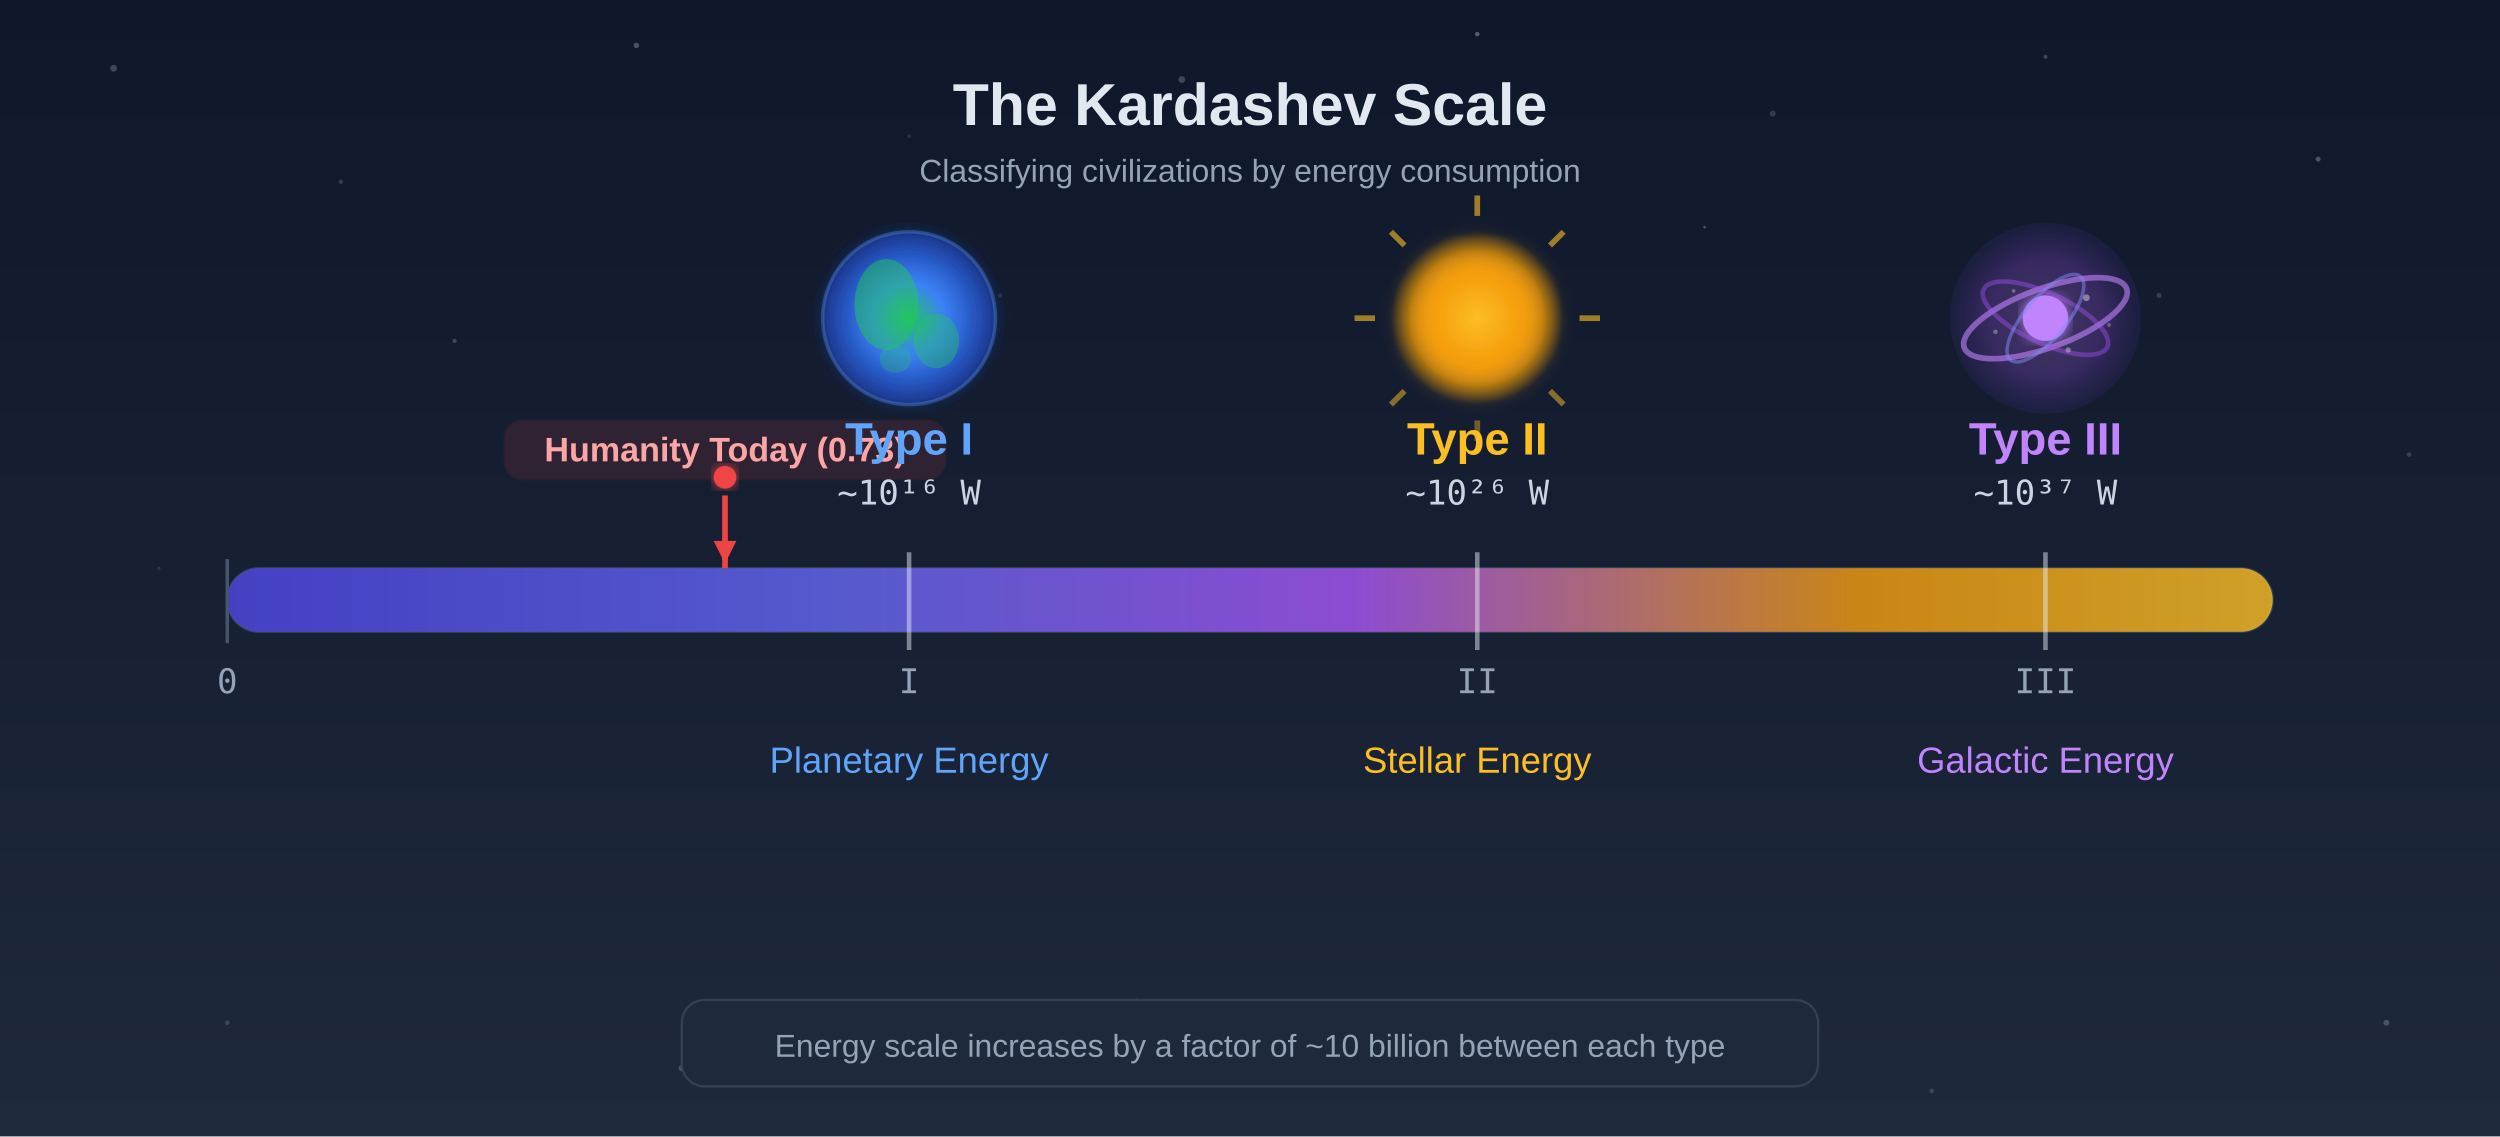
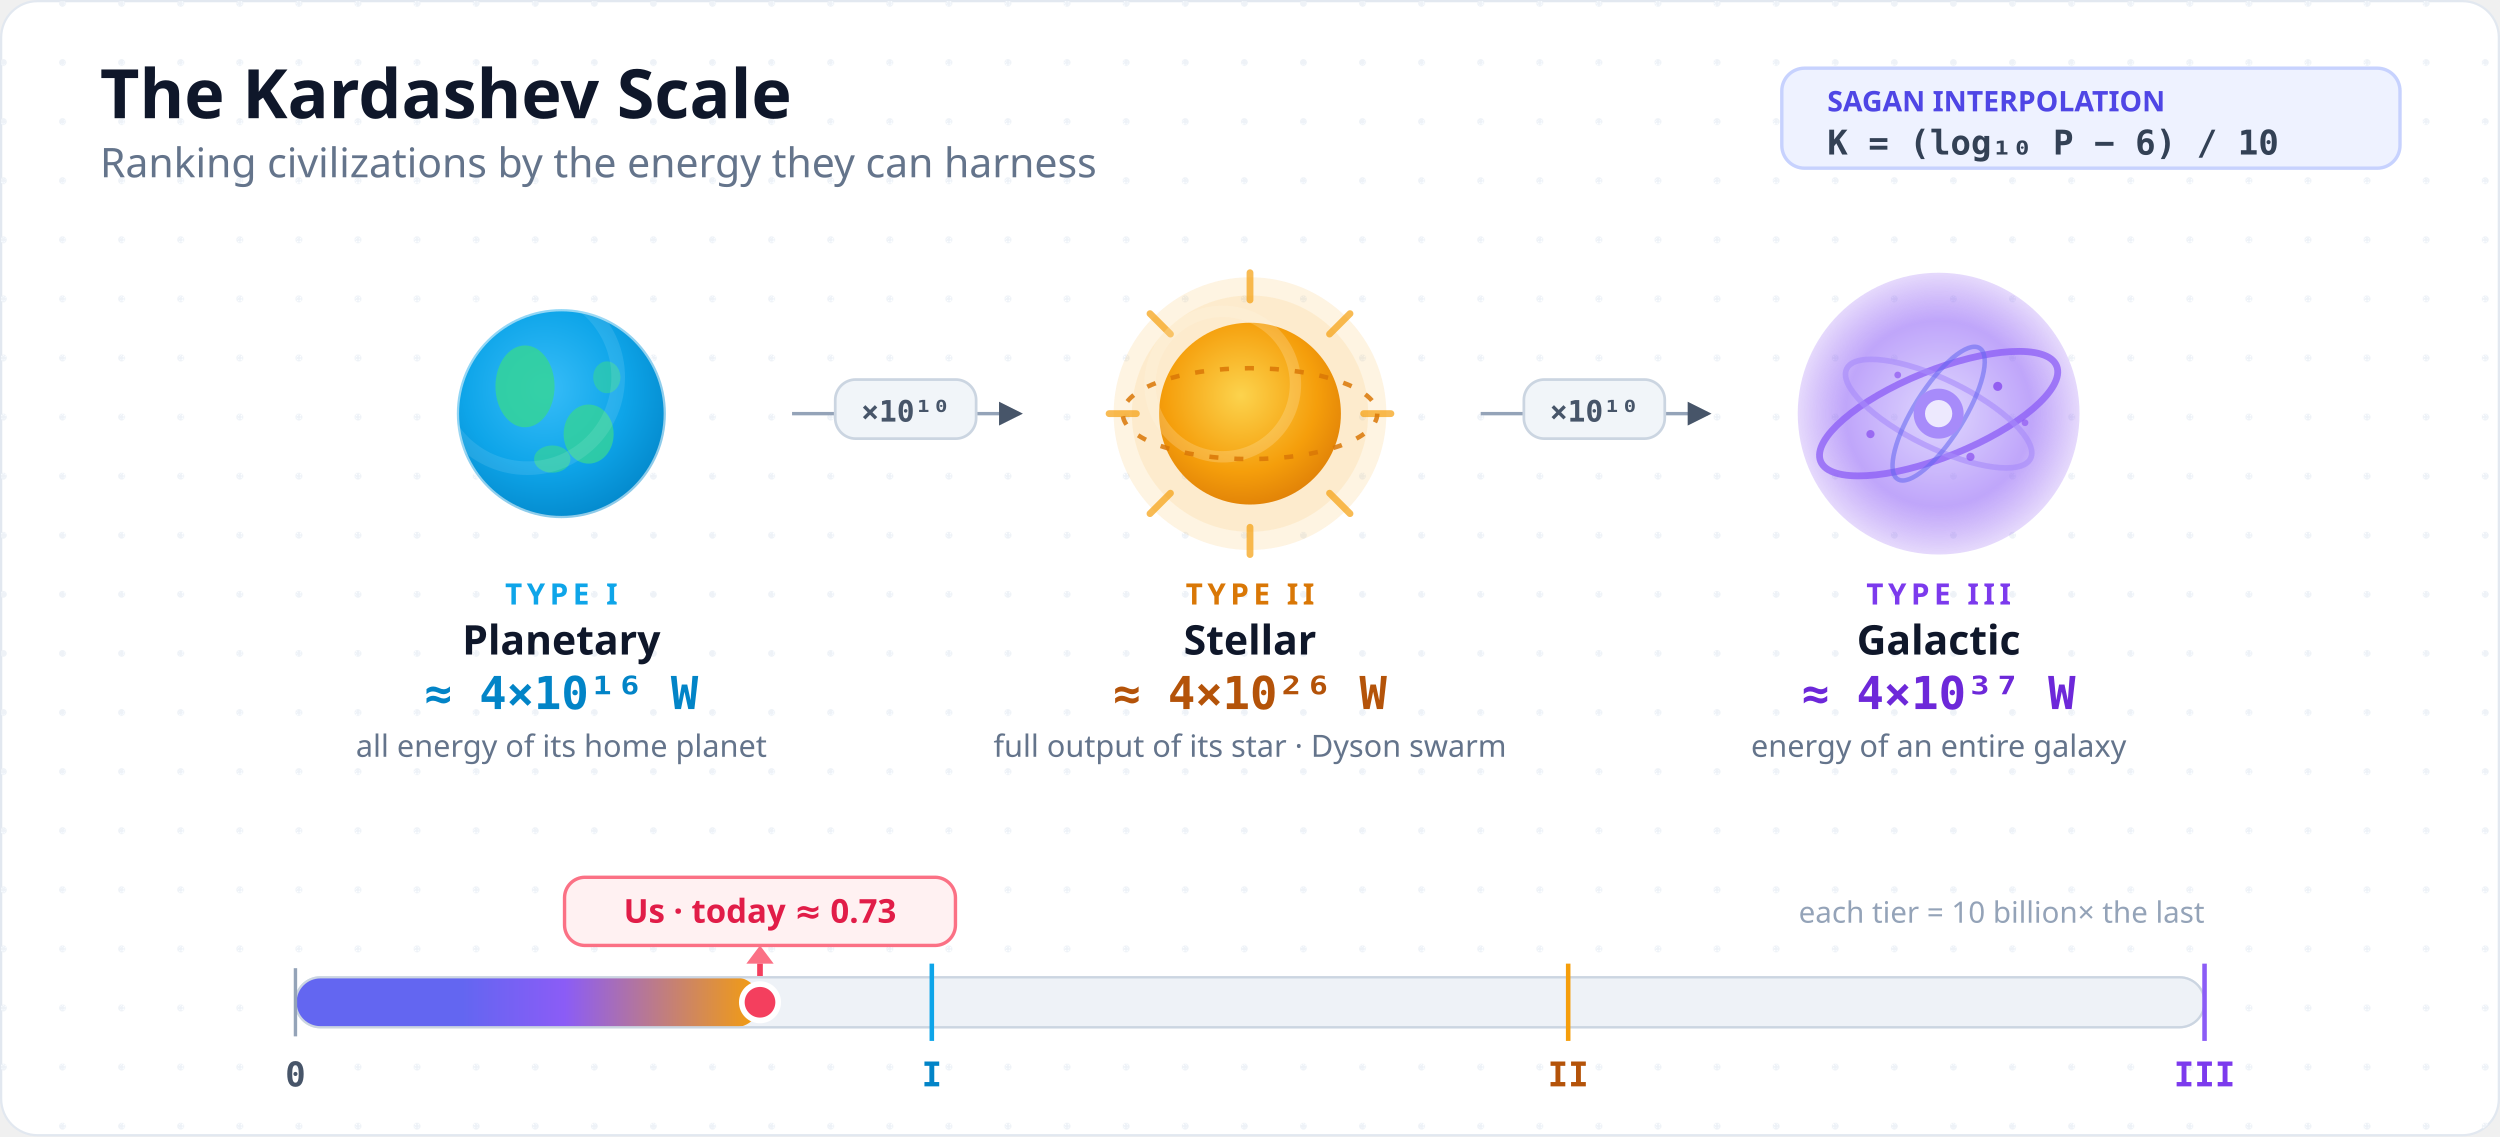
- <svg xmlns="http://www.w3.org/2000/svg" viewBox="0 0 1100 500">
+ <svg xmlns="http://www.w3.org/2000/svg" width="1100" height="500" viewBox="0 0 1100 500" role="img" aria-label="The Kardashev Scale: three tiers of civilizational energy consumption: Type I planet (~4x10^16 W), Type II star (~4x10^26 W), Type III galaxy (~4x10^37 W), with humanity marked at 0.73 on Sagan's interpolated scale.">
  <defs>
-     <linearGradient id="bg" x1="0" y1="0" x2="0" y2="1">
-       <stop offset="0%" stop-color="#0f172a" />
-       <stop offset="100%" stop-color="#1e293b" />
+     <pattern id="kdDots" width="26" height="26" patternUnits="userSpaceOnUse">
+       <circle cx="1.5" cy="1.5" r="1.5" fill="#EEF2F7" />
+     </pattern>
+     <radialGradient id="kdPlanet" cx="42%" cy="38%" r="70%">
+       <stop offset="0%" stop-color="#38BDF8" />
+       <stop offset="55%" stop-color="#0EA5E9" />
+       <stop offset="100%" stop-color="#0284C7" />
+     </radialGradient>
+     <radialGradient id="kdStar" cx="45%" cy="40%" r="70%">
+       <stop offset="0%" stop-color="#FCD34D" />
+       <stop offset="60%" stop-color="#F59E0B" />
+       <stop offset="100%" stop-color="#D97706" />
+     </radialGradient>
+     <radialGradient id="kdGalaxy" cx="50%" cy="50%" r="60%">
+       <stop offset="0%" stop-color="#C4B5FD" />
+       <stop offset="55%" stop-color="#8B5CF6" />
+       <stop offset="100%" stop-color="#7C3AED" stop-opacity="0" />
+     </radialGradient>
+     <linearGradient id="kdBar" x1="0" y1="0" x2="1" y2="0">
+       <stop offset="0%" stop-color="#6366F1" />
+       <stop offset="36%" stop-color="#6366F1" />
+       <stop offset="58%" stop-color="#8B5CF6" />
+       <stop offset="100%" stop-color="#F59E0B" />
    </linearGradient>
-     <linearGradient id="scaleBar" x1="0" y1="0" x2="1" y2="0">
-       <stop offset="0%" stop-color="#4f46e5" />
-       <stop offset="30%" stop-color="#6366f1" />
-       <stop offset="55%" stop-color="#a855f7" />
-       <stop offset="80%" stop-color="#f59e0b" />
-       <stop offset="100%" stop-color="#fbbf24" />
-     </linearGradient>
-     <radialGradient id="sunGlow" cx="0.5" cy="0.5" r="0.5">
-       <stop offset="0%" stop-color="#fbbf24" />
-       <stop offset="50%" stop-color="#f59e0b" />
-       <stop offset="100%" stop-color="#f59e0b" stop-opacity="0" />
-     </radialGradient>
-     <radialGradient id="earthGlow" cx="0.5" cy="0.5" r="0.5">
-       <stop offset="0%" stop-color="#22c55e" />
-       <stop offset="40%" stop-color="#3b82f6" />
-       <stop offset="100%" stop-color="#1e40af" stop-opacity="0.5" />
-     </radialGradient>
-     <radialGradient id="galaxyGlow" cx="0.5" cy="0.5" r="0.5">
-       <stop offset="0%" stop-color="#c084fc" />
-       <stop offset="60%" stop-color="#a855f7" />
-       <stop offset="100%" stop-color="#7c3aed" stop-opacity="0.3" />
-     </radialGradient>
-     <filter id="glow">
-       <feGaussianBlur stdDeviation="3" result="blur" />
-       <feMerge>
-         <feMergeNode in="blur" />
-         <feMergeNode in="SourceGraphic" />
-       </feMerge>
-     </filter>
-     <filter id="softGlow">
-       <feGaussianBlur stdDeviation="6" result="blur" />
-       <feMerge>
-         <feMergeNode in="blur" />
-         <feMergeNode in="SourceGraphic" />
-       </feMerge>
-     </filter>
+     <marker id="kdArrow" viewBox="0 0 10 10" refX="8.5" refY="5" markerWidth="7" markerHeight="7" orient="auto-start-reverse">
+       <path d="M0,0 L10,5 L0,10 z" fill="#475569" />
+     </marker>
  </defs>
-   <rect width="1100" height="500" fill="url(#bg)" />
-   <circle cx="50" cy="30" r="1.5" fill="white" opacity="0.2" />
-   <circle cx="150" cy="80" r="1" fill="white" opacity="0.15" />
-   <circle cx="280" cy="20" r="1.2" fill="white" opacity="0.25" />
-   <circle cx="400" cy="60" r="0.8" fill="white" opacity="0.1" />
-   <circle cx="520" cy="35" r="1.5" fill="white" opacity="0.2" />
-   <circle cx="650" cy="15" r="1" fill="white" opacity="0.3" />
-   <circle cx="780" cy="50" r="1.3" fill="white" opacity="0.15" />
-   <circle cx="900" cy="25" r="0.9" fill="white" opacity="0.2" />
-   <circle cx="1020" cy="70" r="1.1" fill="white" opacity="0.25" />
-   <circle cx="100" cy="450" r="1" fill="white" opacity="0.15" />
-   <circle cx="300" cy="470" r="1.4" fill="white" opacity="0.2" />
-   <circle cx="500" cy="440" r="0.8" fill="white" opacity="0.1" />
-   <circle cx="700" cy="460" r="1.2" fill="white" opacity="0.25" />
-   <circle cx="850" cy="480" r="1" fill="white" opacity="0.15" />
-   <circle cx="1050" cy="450" r="1.3" fill="white" opacity="0.2" />
-   <circle cx="70" cy="250" r="0.7" fill="white" opacity="0.1" />
-   <circle cx="1060" cy="200" r="1" fill="white" opacity="0.15" />
-   <circle cx="200" cy="150" r="0.9" fill="white" opacity="0.2" />
-   <circle cx="950" cy="130" r="1.1" fill="white" opacity="0.15" />
-   <circle cx="440" cy="130" r="1" fill="white" opacity="0.1" />
-   <circle cx="750" cy="100" r="0.6" fill="white" opacity="0.25" />
-   <text x="550" y="55" text-anchor="middle" font-family="'Segoe UI', Arial, sans-serif" font-size="26" font-weight="bold" fill="#e2e8f0">The Kardashev Scale</text>
-   <text x="550" y="80" text-anchor="middle" font-family="'Segoe UI', Arial, sans-serif" font-size="14" fill="#94a3b8">Classifying civilizations by energy consumption</text>
-   <rect x="100" y="250" width="900" height="28" rx="14" fill="#1e293b" stroke="#334155" stroke-width="1" />
-   <rect x="100" y="250" width="900" height="28" rx="14" fill="url(#scaleBar)" opacity="0.8" />
-   <line x1="100" y1="246" x2="100" y2="283" stroke="#475569" stroke-width="1.5" />
-   <line x1="400" y1="243" x2="400" y2="286" stroke="#e2e8f0" stroke-width="2" opacity="0.5" />
-   <line x1="650" y1="243" x2="650" y2="286" stroke="#e2e8f0" stroke-width="2" opacity="0.5" />
-   <line x1="900" y1="243" x2="900" y2="286" stroke="#e2e8f0" stroke-width="2" opacity="0.5" />
-   <text x="100" y="305" text-anchor="middle" font-family="monospace" font-size="15" fill="#94a3b8">0</text>
-   <text x="400" y="305" text-anchor="middle" font-family="monospace" font-size="15" fill="#94a3b8">I</text>
-   <text x="650" y="305" text-anchor="middle" font-family="monospace" font-size="15" fill="#94a3b8">II</text>
-   <text x="900" y="305" text-anchor="middle" font-family="monospace" font-size="15" fill="#94a3b8">III</text>
-   <line x1="319" y1="218" x2="319" y2="250" stroke="#ef4444" stroke-width="2.5" />
-   <polygon points="319,248 314,238 324,238" fill="#ef4444" />
-   <circle cx="319" cy="210" r="5" fill="#ef4444" filter="url(#glow)">
-     <animate attributeName="r" values="5;7;5" dur="2s" repeatCount="indefinite" />
-     <animate attributeName="opacity" values="1;0.7;1" dur="2s" repeatCount="indefinite" />
-   </circle>
-   <rect x="222" y="185" width="194" height="26" rx="8" fill="#ef4444" opacity="0.12" stroke="#ef4444" stroke-width="1" stroke-opacity="0.4" />
-   <text x="319" y="203" text-anchor="middle" font-family="'Segoe UI', Arial, sans-serif" font-size="15" font-weight="bold" fill="#fca5a5">Humanity Today (0.73)</text>
-   <g transform="translate(400, 140)">
-     <circle cx="0" cy="0" r="38" fill="url(#earthGlow)" filter="url(#glow)" />
-     <ellipse cx="-10" cy="-6" rx="14" ry="20" fill="#22c55e" opacity="0.5" />
-     <ellipse cx="12" cy="10" rx="10" ry="12" fill="#22c55e" opacity="0.4" />
-     <ellipse cx="-6" cy="18" rx="7" ry="6" fill="#22c55e" opacity="0.3" />
-     <circle cx="0" cy="0" r="38" fill="none" stroke="#60a5fa" stroke-width="1.5" opacity="0.3" />
-     <text x="0" y="60" text-anchor="middle" font-family="'Segoe UI', Arial, sans-serif" font-size="20" font-weight="bold" fill="#60a5fa">Type I</text>
-     <text x="0" y="82" text-anchor="middle" font-family="monospace" font-size="15" fill="#cbd5e1">~10¹⁶ W</text>
+   <rect x="0.5" y="0.5" width="1099" height="499" rx="16" fill="#FFFFFF" stroke="#E2E8F0" />
+   <rect x="0.5" y="0.5" width="1099" height="499" rx="16" fill="url(#kdDots)" />
+   <text x="44" y="52" font-family="Montserrat, 'Segoe UI', system-ui, sans-serif" font-size="30" font-weight="700" fill="#0F172A">The Kardashev Scale</text>
+   <text x="44" y="78" font-family="Montserrat, 'Segoe UI', system-ui, sans-serif" font-size="18" fill="#64748B">Ranking civilizations by the energy they can harness</text>
+   <rect x="784" y="30" width="272" height="44" rx="10" fill="#EEF2FF" stroke="#C7D2FE" stroke-width="1.5" />
+   <text x="804" y="49" font-family="Montserrat, 'Segoe UI', system-ui, sans-serif" font-size="12.5" font-weight="600" fill="#4F46E5">SAGAN INTERPOLATION</text>
+   <text x="804" y="68" font-family="'JetBrains Mono','SFMono-Regular',Consolas,monospace" font-size="15" font-weight="600" fill="#334155">K = (log₁₀ P − 6) / 10</text>
+   <g transform="translate(247,182)">
+     <circle cx="0" cy="0" r="46" fill="url(#kdPlanet)" />
+     <ellipse cx="-16" cy="-12" rx="13" ry="18" fill="#34D399" opacity="0.85" />
+     <ellipse cx="12" cy="9" rx="11" ry="13" fill="#34D399" opacity="0.8" />
+     <ellipse cx="-4" cy="20" rx="8" ry="6" fill="#34D399" opacity="0.7" />
+     <ellipse cx="20" cy="-16" rx="6" ry="7" fill="#34D399" opacity="0.6" />
+     <circle cx="0" cy="0" r="46" fill="none" stroke="#FFFFFF" stroke-width="2" opacity="0.55" />
+     <circle cx="-15" cy="-16" r="40" fill="none" stroke="#FFFFFF" stroke-width="6" opacity="0.10" />
  </g>
-   <text x="400" y="340" text-anchor="middle" font-family="'Segoe UI', Arial, sans-serif" font-size="16" fill="#60a5fa">Planetary Energy</text>
-   <g transform="translate(650, 140)">
-     <circle cx="0" cy="0" r="30" fill="#fbbf24" opacity="0.15" filter="url(#softGlow)" />
-     <circle cx="0" cy="0" r="38" fill="url(#sunGlow)" filter="url(#glow)" />
-     <line x1="0" y1="-45" x2="0" y2="-54" stroke="#fbbf24" stroke-width="2.5" opacity="0.6" />
-     <line x1="32" y1="-32" x2="38" y2="-38" stroke="#fbbf24" stroke-width="2.5" opacity="0.6" />
-     <line x1="45" y1="0" x2="54" y2="0" stroke="#fbbf24" stroke-width="2.5" opacity="0.6" />
-     <line x1="32" y1="32" x2="38" y2="38" stroke="#fbbf24" stroke-width="2.5" opacity="0.5" />
-     <line x1="0" y1="45" x2="0" y2="54" stroke="#fbbf24" stroke-width="2.5" opacity="0.4" />
-     <line x1="-32" y1="32" x2="-38" y2="38" stroke="#fbbf24" stroke-width="2.5" opacity="0.5" />
-     <line x1="-45" y1="0" x2="-54" y2="0" stroke="#fbbf24" stroke-width="2.5" opacity="0.6" />
-     <line x1="-32" y1="-32" x2="-38" y2="-38" stroke="#fbbf24" stroke-width="2.5" opacity="0.6" />
-     <text x="0" y="60" text-anchor="middle" font-family="'Segoe UI', Arial, sans-serif" font-size="20" font-weight="bold" fill="#fbbf24">Type II</text>
-     <text x="0" y="82" text-anchor="middle" font-family="monospace" font-size="15" fill="#cbd5e1">~10²⁶ W</text>
+   <text x="247" y="266" text-anchor="middle" font-family="Montserrat, 'Segoe UI', system-ui, sans-serif" font-size="13" font-weight="600" letter-spacing="2" fill="#0EA5E9">TYPE I</text>
+   <text x="247" y="288" text-anchor="middle" font-family="Montserrat, 'Segoe UI', system-ui, sans-serif" font-size="18" font-weight="700" fill="#0F172A">Planetary</text>
+   <text x="247" y="312" text-anchor="middle" font-family="'JetBrains Mono','SFMono-Regular',Consolas,monospace" font-size="20" font-weight="700" fill="#0284C7">≈ 4×10¹⁶ W</text>
+   <text x="247" y="333" text-anchor="middle" font-family="Montserrat, 'Segoe UI', system-ui, sans-serif" font-size="13.5" fill="#64748B">all energy of its home planet</text>
+   <g transform="translate(550,182)">
+     <circle cx="0" cy="0" r="60" fill="#F59E0B" opacity="0.12" />
+     <circle cx="0" cy="0" r="52" fill="#F59E0B" opacity="0.10" />
+     <g stroke="#F59E0B" stroke-width="3" stroke-linecap="round" opacity="0.7">
+       <line x1="0" y1="-50" x2="0" y2="-62" />
+       <line x1="35" y1="-35" x2="44" y2="-44" />
+       <line x1="50" y1="0" x2="62" y2="0" />
+       <line x1="35" y1="35" x2="44" y2="44" />
+       <line x1="0" y1="50" x2="0" y2="62" />
+       <line x1="-35" y1="35" x2="-44" y2="44" />
+       <line x1="-50" y1="0" x2="-62" y2="0" />
+       <line x1="-35" y1="-35" x2="-44" y2="-44" />
+     </g>
+     <circle cx="0" cy="0" r="40" fill="url(#kdStar)" />
+     <circle cx="-12" cy="-13" r="32" fill="none" stroke="#FFFBEB" stroke-width="5" opacity="0.20" />
+     <ellipse cx="0" cy="0" rx="56" ry="20" fill="none" stroke="#D97706" stroke-width="2" stroke-dasharray="4 7" opacity="0.85" />
  </g>
-   <text x="650" y="340" text-anchor="middle" font-family="'Segoe UI', Arial, sans-serif" font-size="16" fill="#fbbf24">Stellar Energy</text>
-   <g transform="translate(900, 140)">
-     <circle cx="0" cy="0" r="42" fill="url(#galaxyGlow)" opacity="0.25" />
-     <circle cx="0" cy="0" r="10" fill="#c084fc" filter="url(#glow)" />
-     <ellipse cx="0" cy="0" rx="38" ry="13" fill="none" stroke="#c084fc" stroke-width="2.5" opacity="0.6" transform="rotate(-20)" />
-     <ellipse cx="0" cy="0" rx="30" ry="11" fill="none" stroke="#a855f7" stroke-width="2" opacity="0.4" transform="rotate(25)" />
-     <ellipse cx="0" cy="0" rx="24" ry="9" fill="none" stroke="#818cf8" stroke-width="1.5" opacity="0.5" transform="rotate(-50)" />
-     <circle cx="18" cy="-9" r="1.5" fill="white" opacity="0.4" />
-     <circle cx="-22" cy="6" r="1" fill="white" opacity="0.3" />
-     <circle cx="10" cy="14" r="1.2" fill="white" opacity="0.35" />
-     <circle cx="-14" cy="-12" r="0.8" fill="white" opacity="0.3" />
-     <circle cx="28" cy="3" r="0.9" fill="white" opacity="0.25" />
-     <text x="0" y="60" text-anchor="middle" font-family="'Segoe UI', Arial, sans-serif" font-size="20" font-weight="bold" fill="#c084fc">Type III</text>
-     <text x="0" y="82" text-anchor="middle" font-family="monospace" font-size="15" fill="#cbd5e1">~10³⁷ W</text>
+   <text x="550" y="266" text-anchor="middle" font-family="Montserrat, 'Segoe UI', system-ui, sans-serif" font-size="13" font-weight="600" letter-spacing="2" fill="#D97706">TYPE II</text>
+   <text x="550" y="288" text-anchor="middle" font-family="Montserrat, 'Segoe UI', system-ui, sans-serif" font-size="18" font-weight="700" fill="#0F172A">Stellar</text>
+   <text x="550" y="312" text-anchor="middle" font-family="'JetBrains Mono','SFMono-Regular',Consolas,monospace" font-size="20" font-weight="700" fill="#B45309">≈ 4×10²⁶ W</text>
+   <text x="550" y="333" text-anchor="middle" font-family="Montserrat, 'Segoe UI', system-ui, sans-serif" font-size="13.5" fill="#64748B">full output of its star · Dyson swarm</text>
+   <g transform="translate(853,182)">
+     <circle cx="0" cy="0" r="62" fill="url(#kdGalaxy)" opacity="0.55" />
+     <g stroke-linecap="round" fill="none">
+       <ellipse cx="0" cy="0" rx="56" ry="19" stroke="#8B5CF6" stroke-width="3" opacity="0.75" transform="rotate(-22)" />
+       <ellipse cx="0" cy="0" rx="45" ry="15" stroke="#A78BFA" stroke-width="2.5" opacity="0.6" transform="rotate(26)" />
+       <ellipse cx="0" cy="0" rx="34" ry="11" stroke="#6366F1" stroke-width="2" opacity="0.55" transform="rotate(-58)" />
+     </g>
+     <circle cx="0" cy="0" r="11" fill="#A78BFA" />
+     <circle cx="0" cy="0" r="6" fill="#EDE9FE" />
+     <circle cx="26" cy="-12" r="2" fill="#7C3AED" opacity="0.7" />
+     <circle cx="-30" cy="9" r="1.8" fill="#7C3AED" opacity="0.6" />
+     <circle cx="14" cy="19" r="1.8" fill="#7C3AED" opacity="0.6" />
+     <circle cx="-18" cy="-17" r="1.5" fill="#7C3AED" opacity="0.55" />
+     <circle cx="38" cy="4" r="1.5" fill="#7C3AED" opacity="0.5" />
  </g>
-   <text x="900" y="340" text-anchor="middle" font-family="'Segoe UI', Arial, sans-serif" font-size="16" fill="#c084fc">Galactic Energy</text>
-   <rect x="300" y="440" width="500" height="38" rx="10" fill="#1e293b" stroke="#334155" stroke-width="1" />
-   <text x="550" y="465" text-anchor="middle" font-family="'Segoe UI', Arial, sans-serif" font-size="14" fill="#94a3b8">Energy scale increases by a factor of ~10 billion between each type</text>
+   <text x="853" y="266" text-anchor="middle" font-family="Montserrat, 'Segoe UI', system-ui, sans-serif" font-size="13" font-weight="600" letter-spacing="2" fill="#7C3AED">TYPE III</text>
+   <text x="853" y="288" text-anchor="middle" font-family="Montserrat, 'Segoe UI', system-ui, sans-serif" font-size="18" font-weight="700" fill="#0F172A">Galactic</text>
+   <text x="853" y="312" text-anchor="middle" font-family="'JetBrains Mono','SFMono-Regular',Consolas,monospace" font-size="20" font-weight="700" fill="#6D28D9">≈ 4×10³⁷ W</text>
+   <text x="853" y="333" text-anchor="middle" font-family="Montserrat, 'Segoe UI', system-ui, sans-serif" font-size="13.5" fill="#64748B">energy of an entire galaxy</text>
+   <g font-family="'JetBrains Mono','SFMono-Regular',Consolas,monospace" font-size="13" font-weight="700" fill="#475569">
+     <g transform="translate(398.5,182)">
+       <line x1="-50" y1="0" x2="50" y2="0" stroke="#94A3B8" stroke-width="1.5" marker-end="url(#kdArrow)" />
+       <rect x="-31" y="-15" width="62" height="26" rx="9" fill="#F1F5F9" stroke="#CBD5E1" stroke-width="1.2" />
+       <text x="0" y="3.5" text-anchor="middle">×10¹⁰</text>
+     </g>
+     <g transform="translate(701.5,182)">
+       <line x1="-50" y1="0" x2="50" y2="0" stroke="#94A3B8" stroke-width="1.5" marker-end="url(#kdArrow)" />
+       <rect x="-31" y="-15" width="62" height="26" rx="9" fill="#F1F5F9" stroke="#CBD5E1" stroke-width="1.2" />
+       <text x="0" y="3.5" text-anchor="middle">×10¹⁰</text>
+     </g>
+   </g>
+   <g>
+     <g transform="translate(334.4,0)">
+       <rect x="-86" y="386" width="172" height="30" rx="9" fill="#FFF1F2" stroke="#FB7185" stroke-width="1.5" />
+       <text x="0" y="406" text-anchor="middle" font-family="Montserrat, 'Segoe UI', system-ui, sans-serif" font-size="14.5" font-weight="700" fill="#E11D48">Us · today ≈ 0.73</text>
+       <path d="M0,416 L-6,424 L6,424 Z" fill="#FB7185" />
+       <line x1="0" y1="424" x2="0" y2="430" stroke="#F43F5E" stroke-width="2.5" />
+     </g>
+     <rect x="130" y="430" width="840" height="22" rx="11" fill="#EEF2F7" stroke="#E2E8F0" stroke-width="1" />
+     <rect x="130" y="430" width="204.4" height="22" rx="11" fill="url(#kdBar)" />
+     <rect x="130" y="430" width="840" height="22" rx="11" fill="none" stroke="#CBD5E1" stroke-width="1" />
+     <circle cx="334.4" cy="441" r="8" fill="#F43F5E" stroke="#FFFFFF" stroke-width="2.5" />
+     <g font-family="'JetBrains Mono','SFMono-Regular',Consolas,monospace" font-weight="700" font-size="15" fill="#475569" text-anchor="middle">
+       <line x1="130" y1="426" x2="130" y2="456" stroke="#94A3B8" stroke-width="1.5" />
+       <text x="130" y="478">0</text>
+       <line x1="410" y1="424" x2="410" y2="458" stroke="#0EA5E9" stroke-width="2" />
+       <text x="410" y="478" fill="#0284C7">I</text>
+       <line x1="690" y1="424" x2="690" y2="458" stroke="#F59E0B" stroke-width="2" />
+       <text x="690" y="478" fill="#B45309">II</text>
+       <line x1="970" y1="424" x2="970" y2="458" stroke="#8B5CF6" stroke-width="2" />
+       <text x="970" y="478" fill="#7C3AED">III</text>
+     </g>
+   </g>
+   <text x="970" y="406" text-anchor="end" font-family="Montserrat, 'Segoe UI', system-ui, sans-serif" font-size="13" fill="#94A3B8">each tier = 10 billion× the last</text>
</svg>
